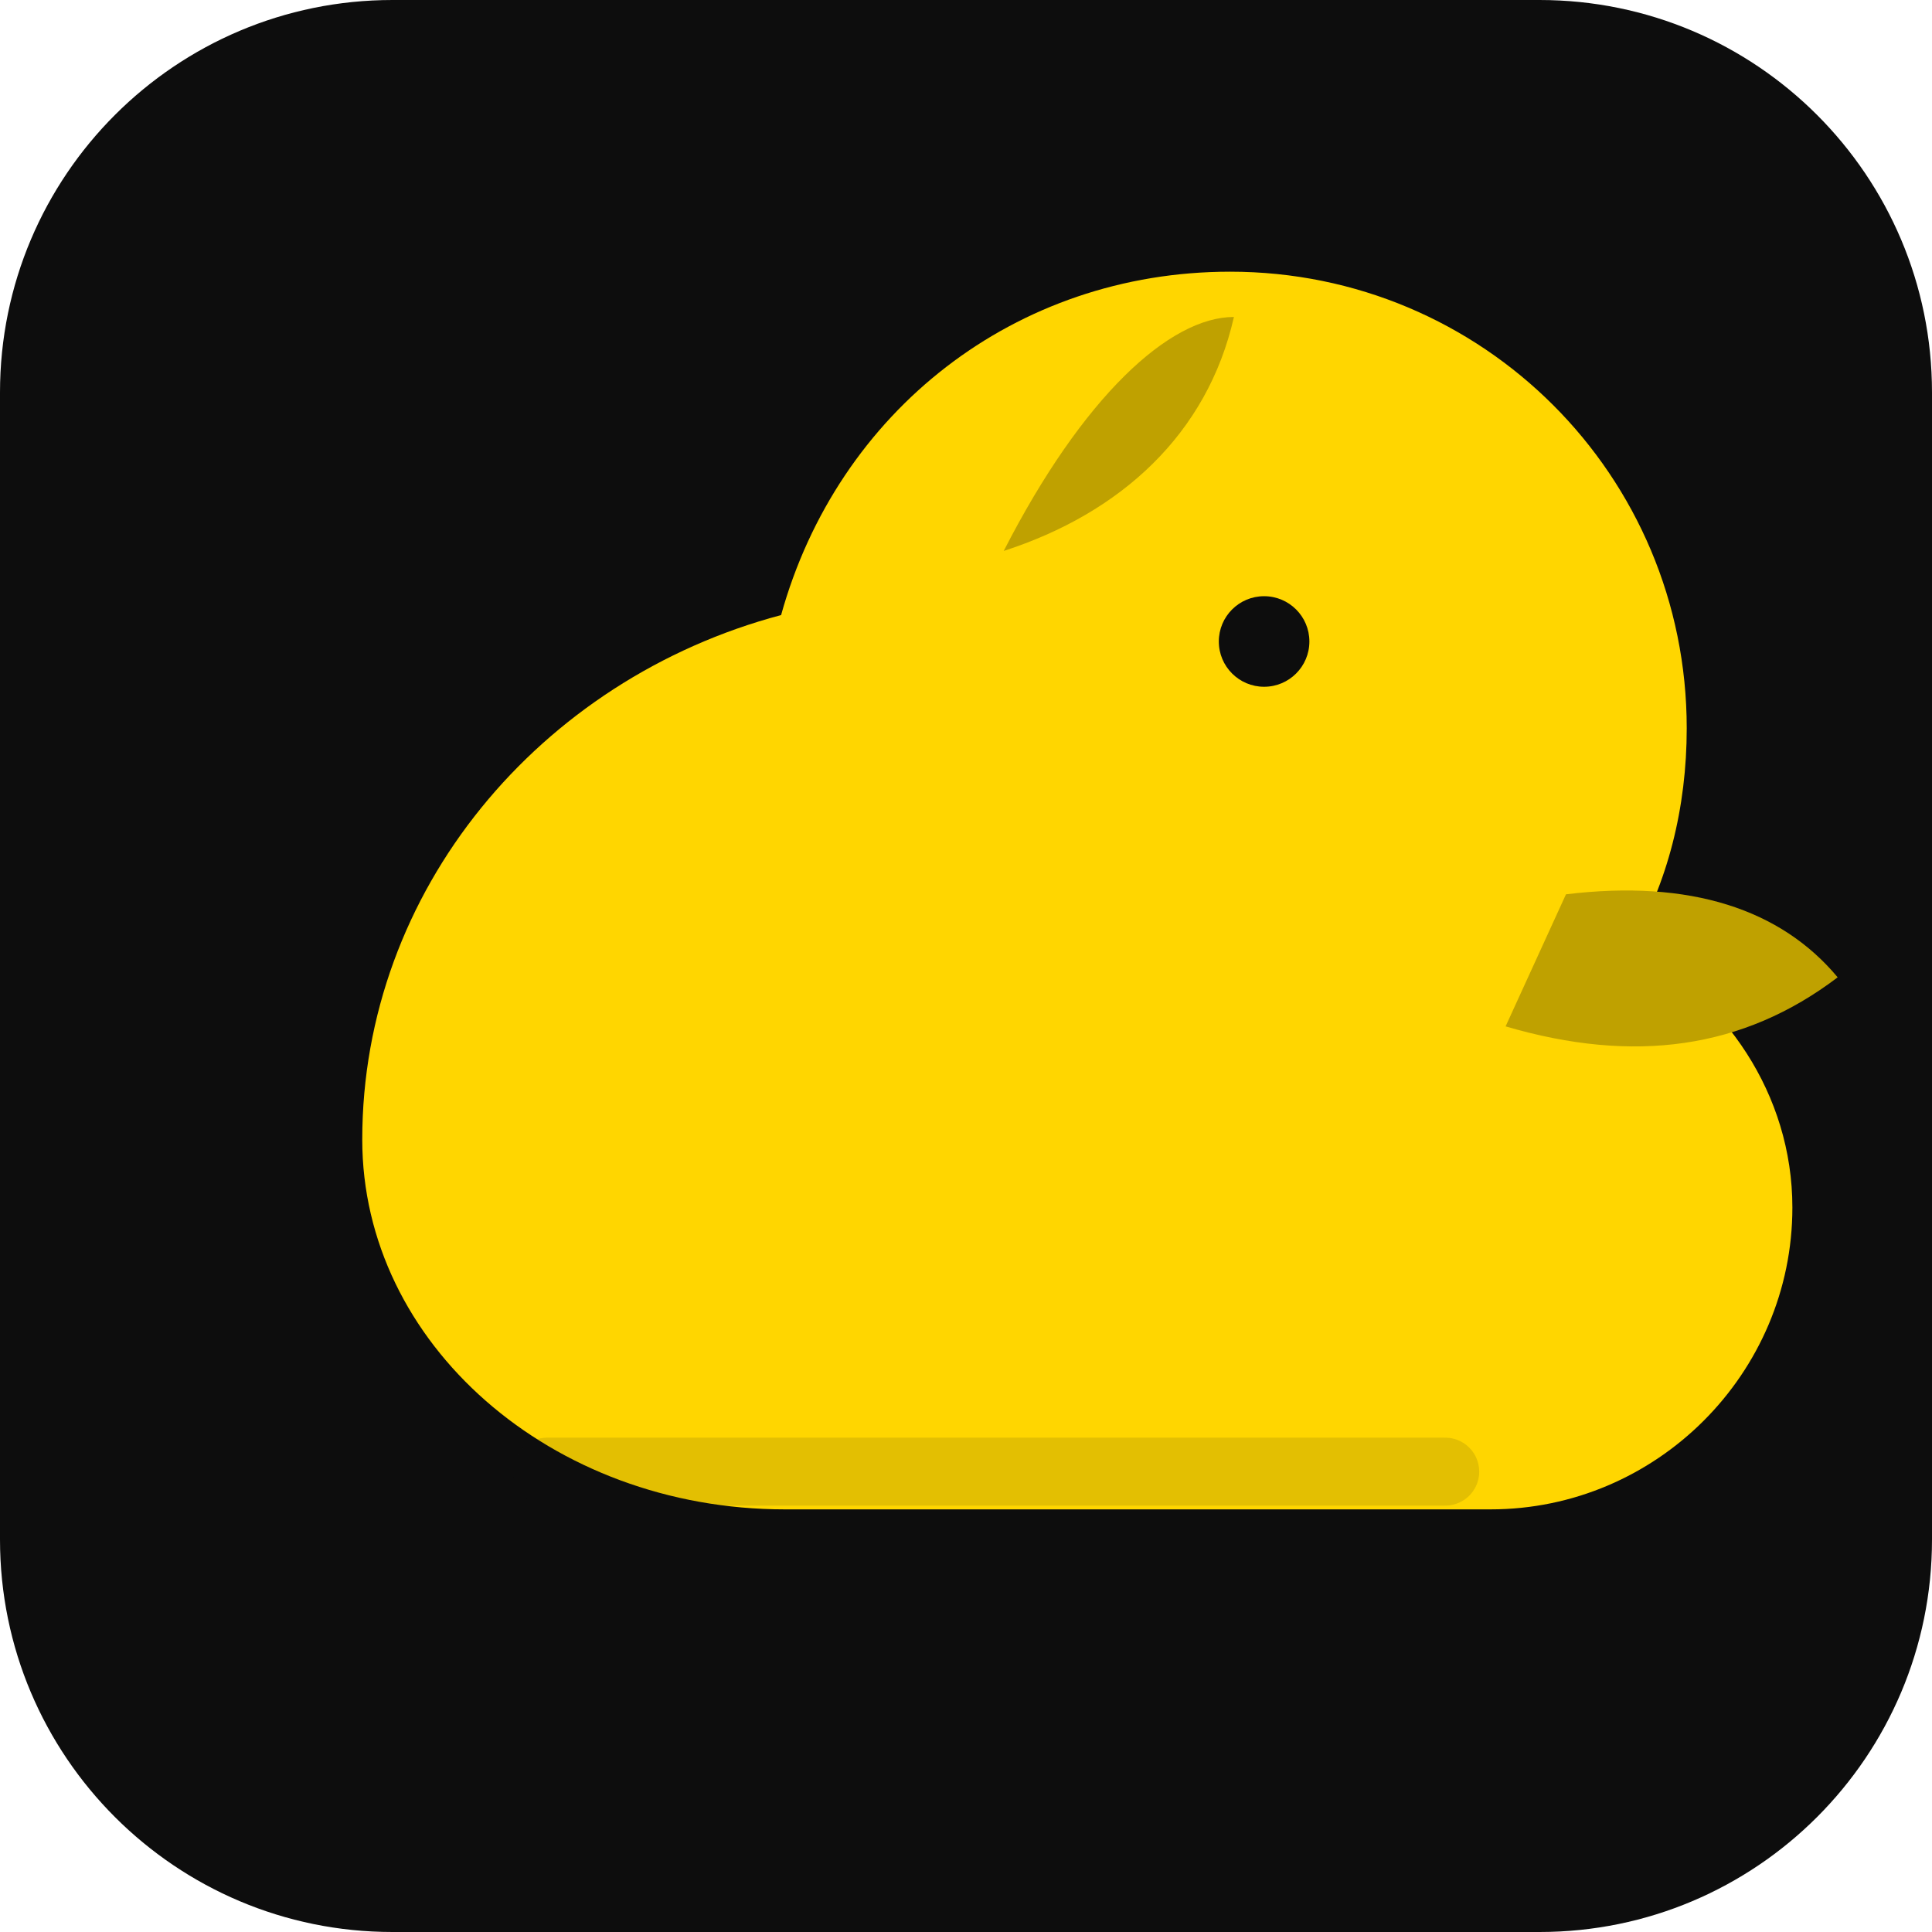
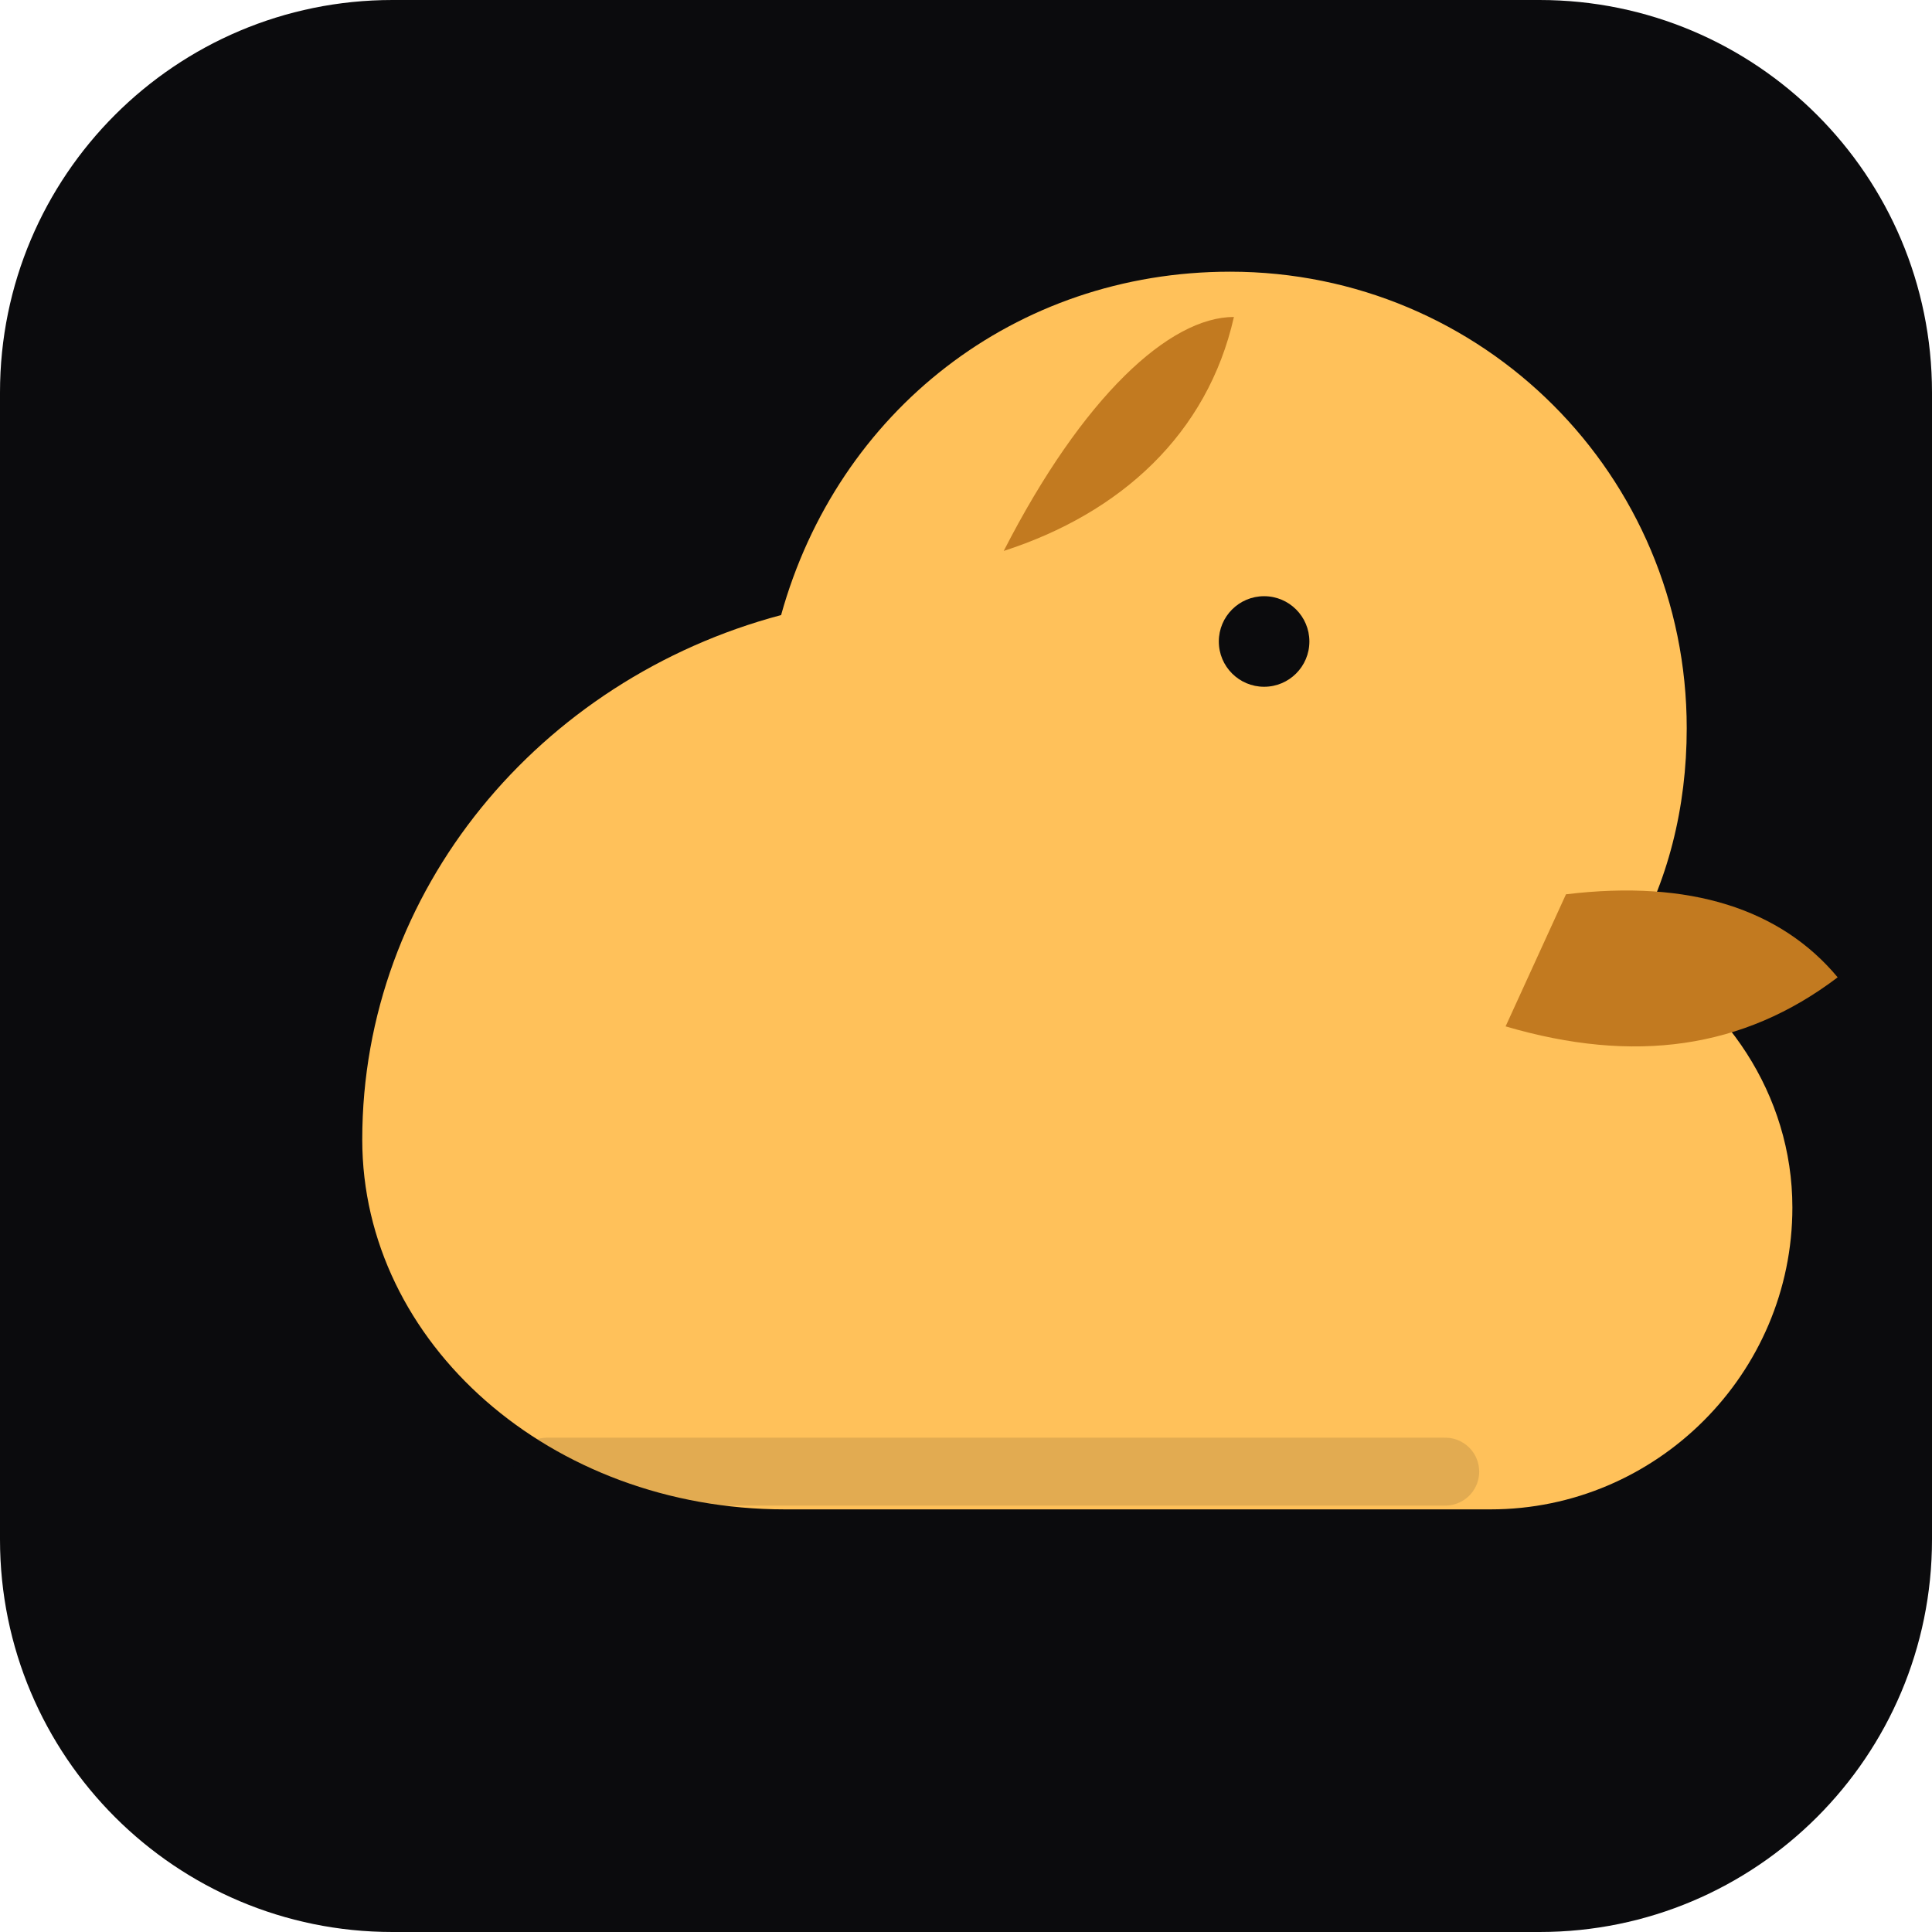
<svg xmlns="http://www.w3.org/2000/svg" width="512" height="512" viewBox="0 0 512 512" role="img" aria-labelledby="title desc">
-   <rect width="512" height="512" rx="104" fill="#0D0D0D" />
-   <path d="M96 302c0-66 47-122 111-139 15-54 62-91 119-91 67 0 121 54 121 121 0 21-5 41-15 58 25 13 43 39 43 69 0 44-36 80-80 80H208c-62 0-112-44-112-98z" fill="#FFD600" />
-   <path d="M327 84c-7 31-30 52-61 62 21-41 44-62 61-62z" fill="#BFA100" />
-   <circle cx="335" cy="170" r="12" fill="#0D0D0D" />
-   <path d="M415 237c33-4 57 4 72 22-25 19-54 23-88 13z" fill="#BFA100" />
-   <path d="M145 390h238" stroke="#0D0D0D" stroke-width="18" stroke-linecap="round" opacity=".12" />
+   <rect width="512" height="512" rx="104" fill="#0B0B0D" />
+   <path d="M96 302c0-66 47-122 111-139 15-54 62-91 119-91 67 0 121 54 121 121 0 21-5 41-15 58 25 13 43 39 43 69 0 44-36 80-80 80H208c-62 0-112-44-112-98z" fill="#FFC15A" />
+   <path d="M327 84c-7 31-30 52-61 62 21-41 44-62 61-62z" fill="#C27A20" />
+   <circle cx="335" cy="170" r="12" fill="#0B0B0D" />
+   <path d="M415 237c33-4 57 4 72 22-25 19-54 23-88 13z" fill="#C27A20" />
+   <path d="M145 390h238" stroke="#0B0B0D" stroke-width="18" stroke-linecap="round" opacity=".12" />
</svg>
